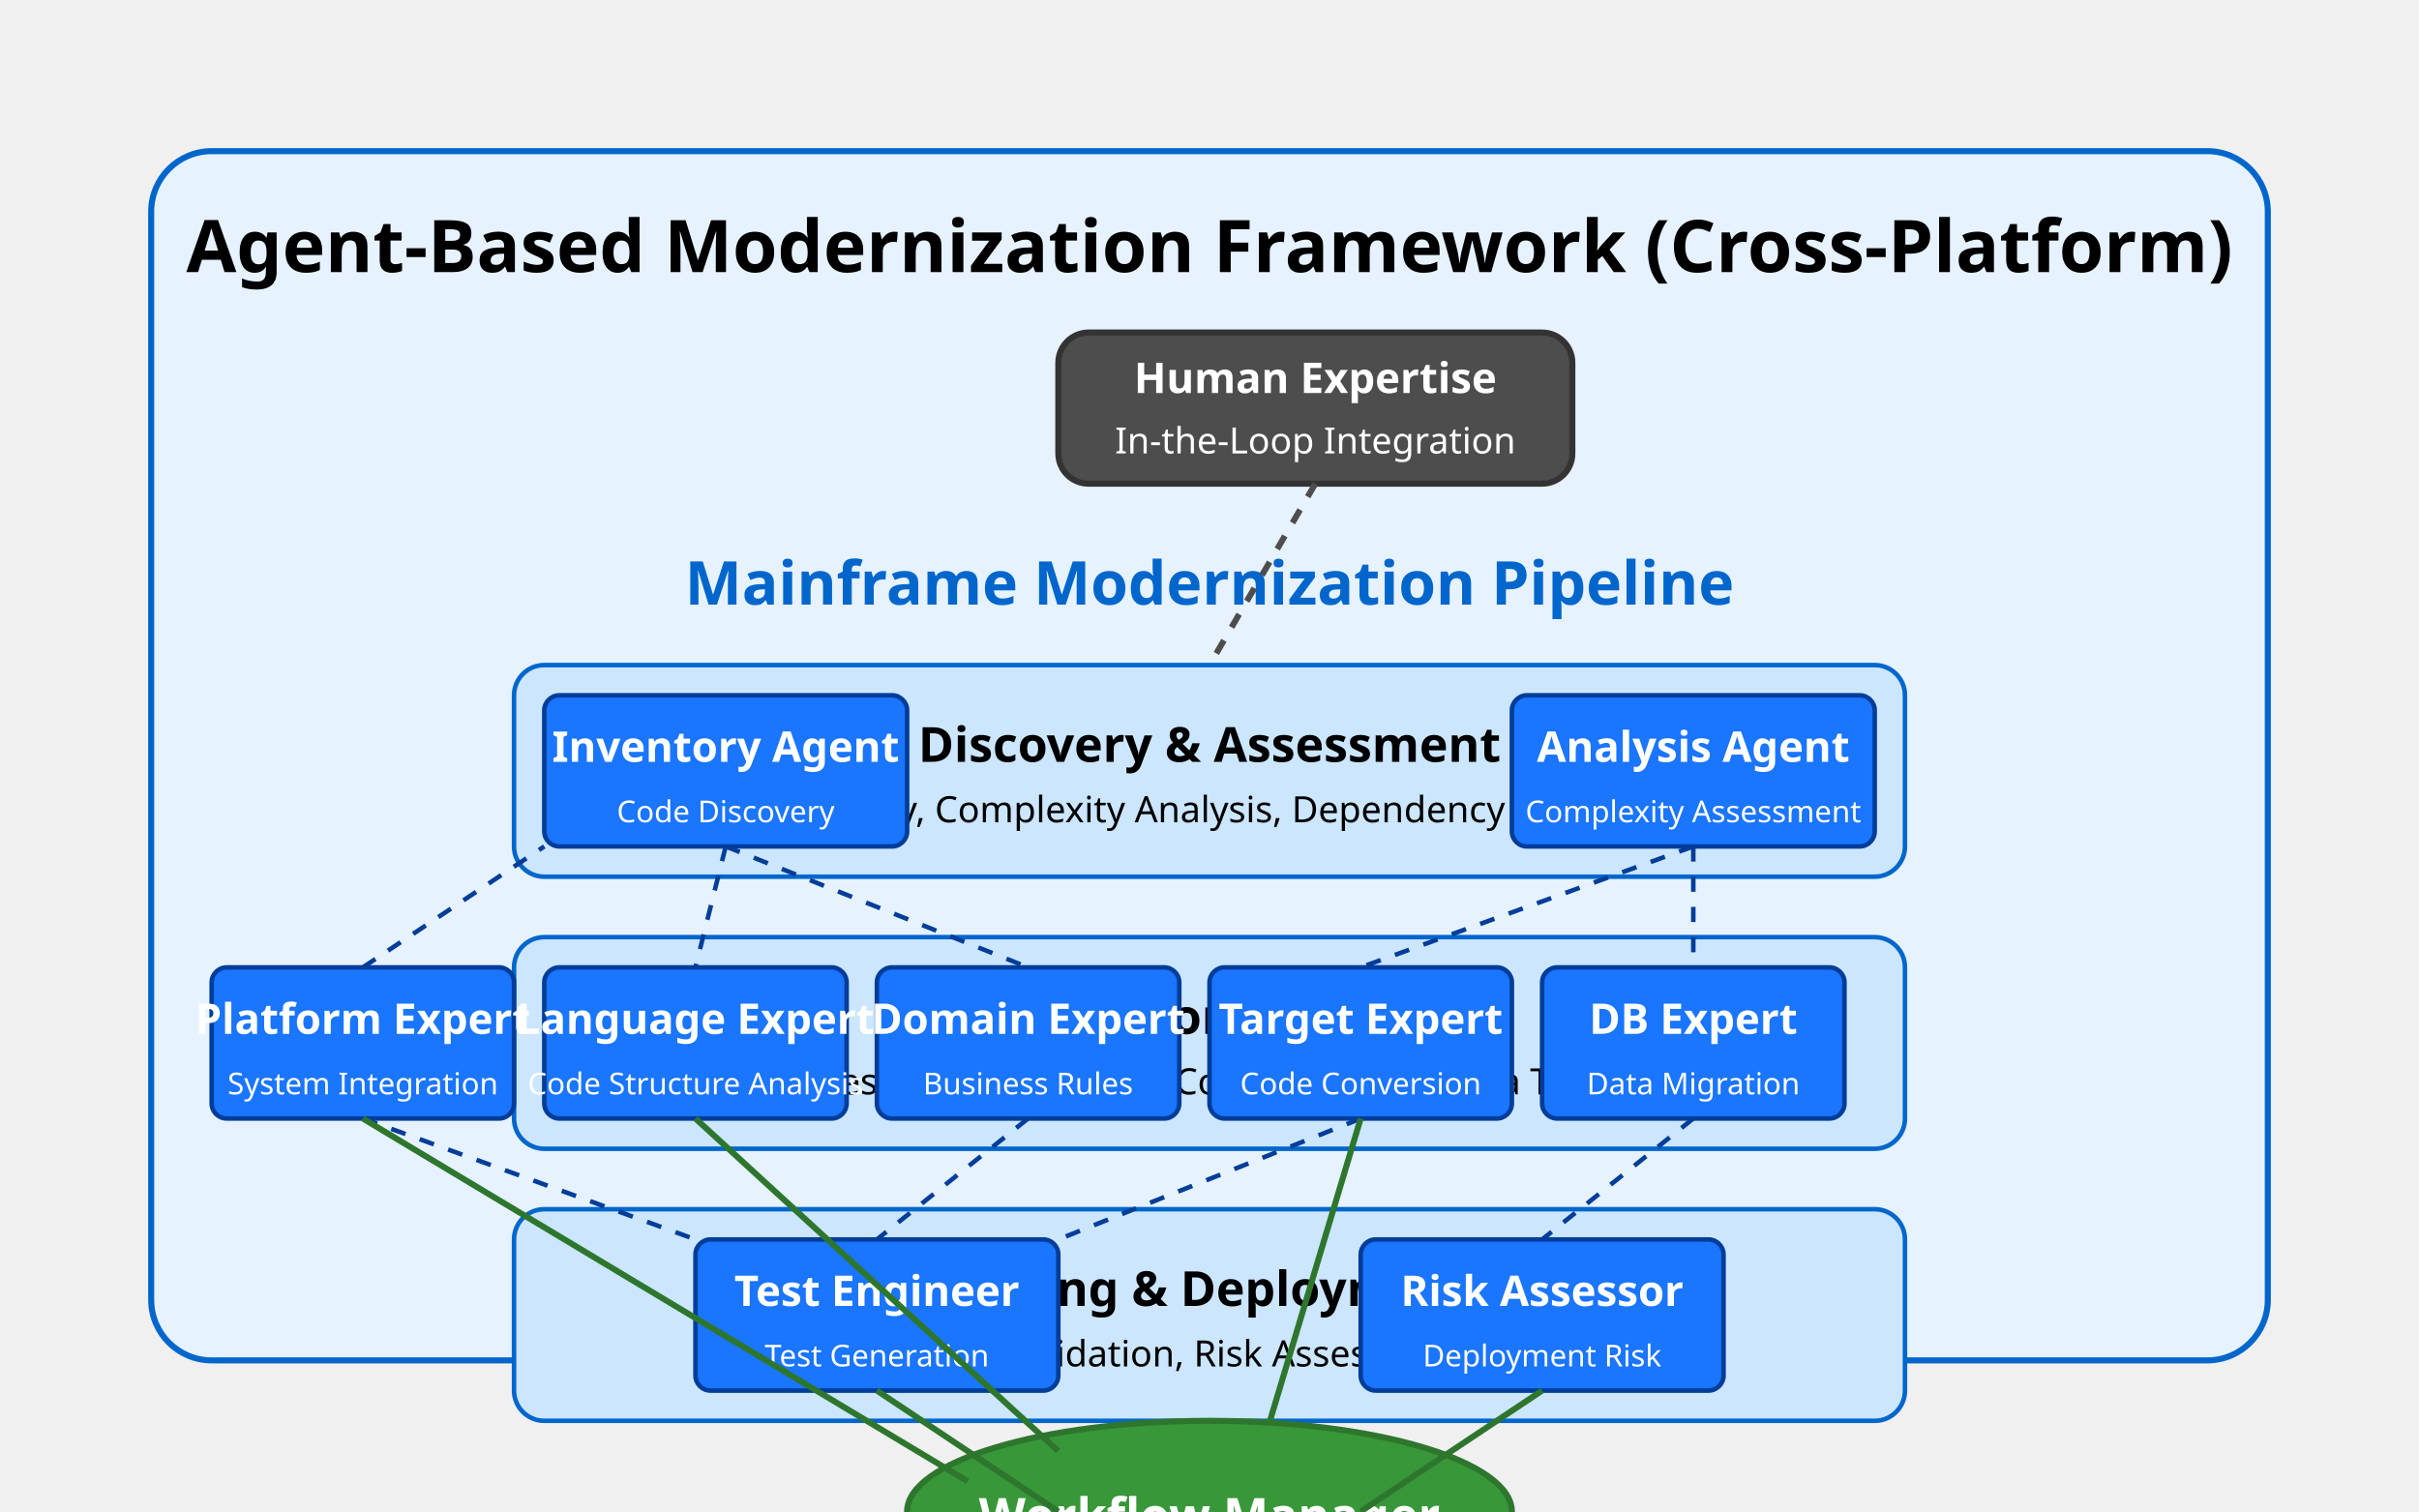
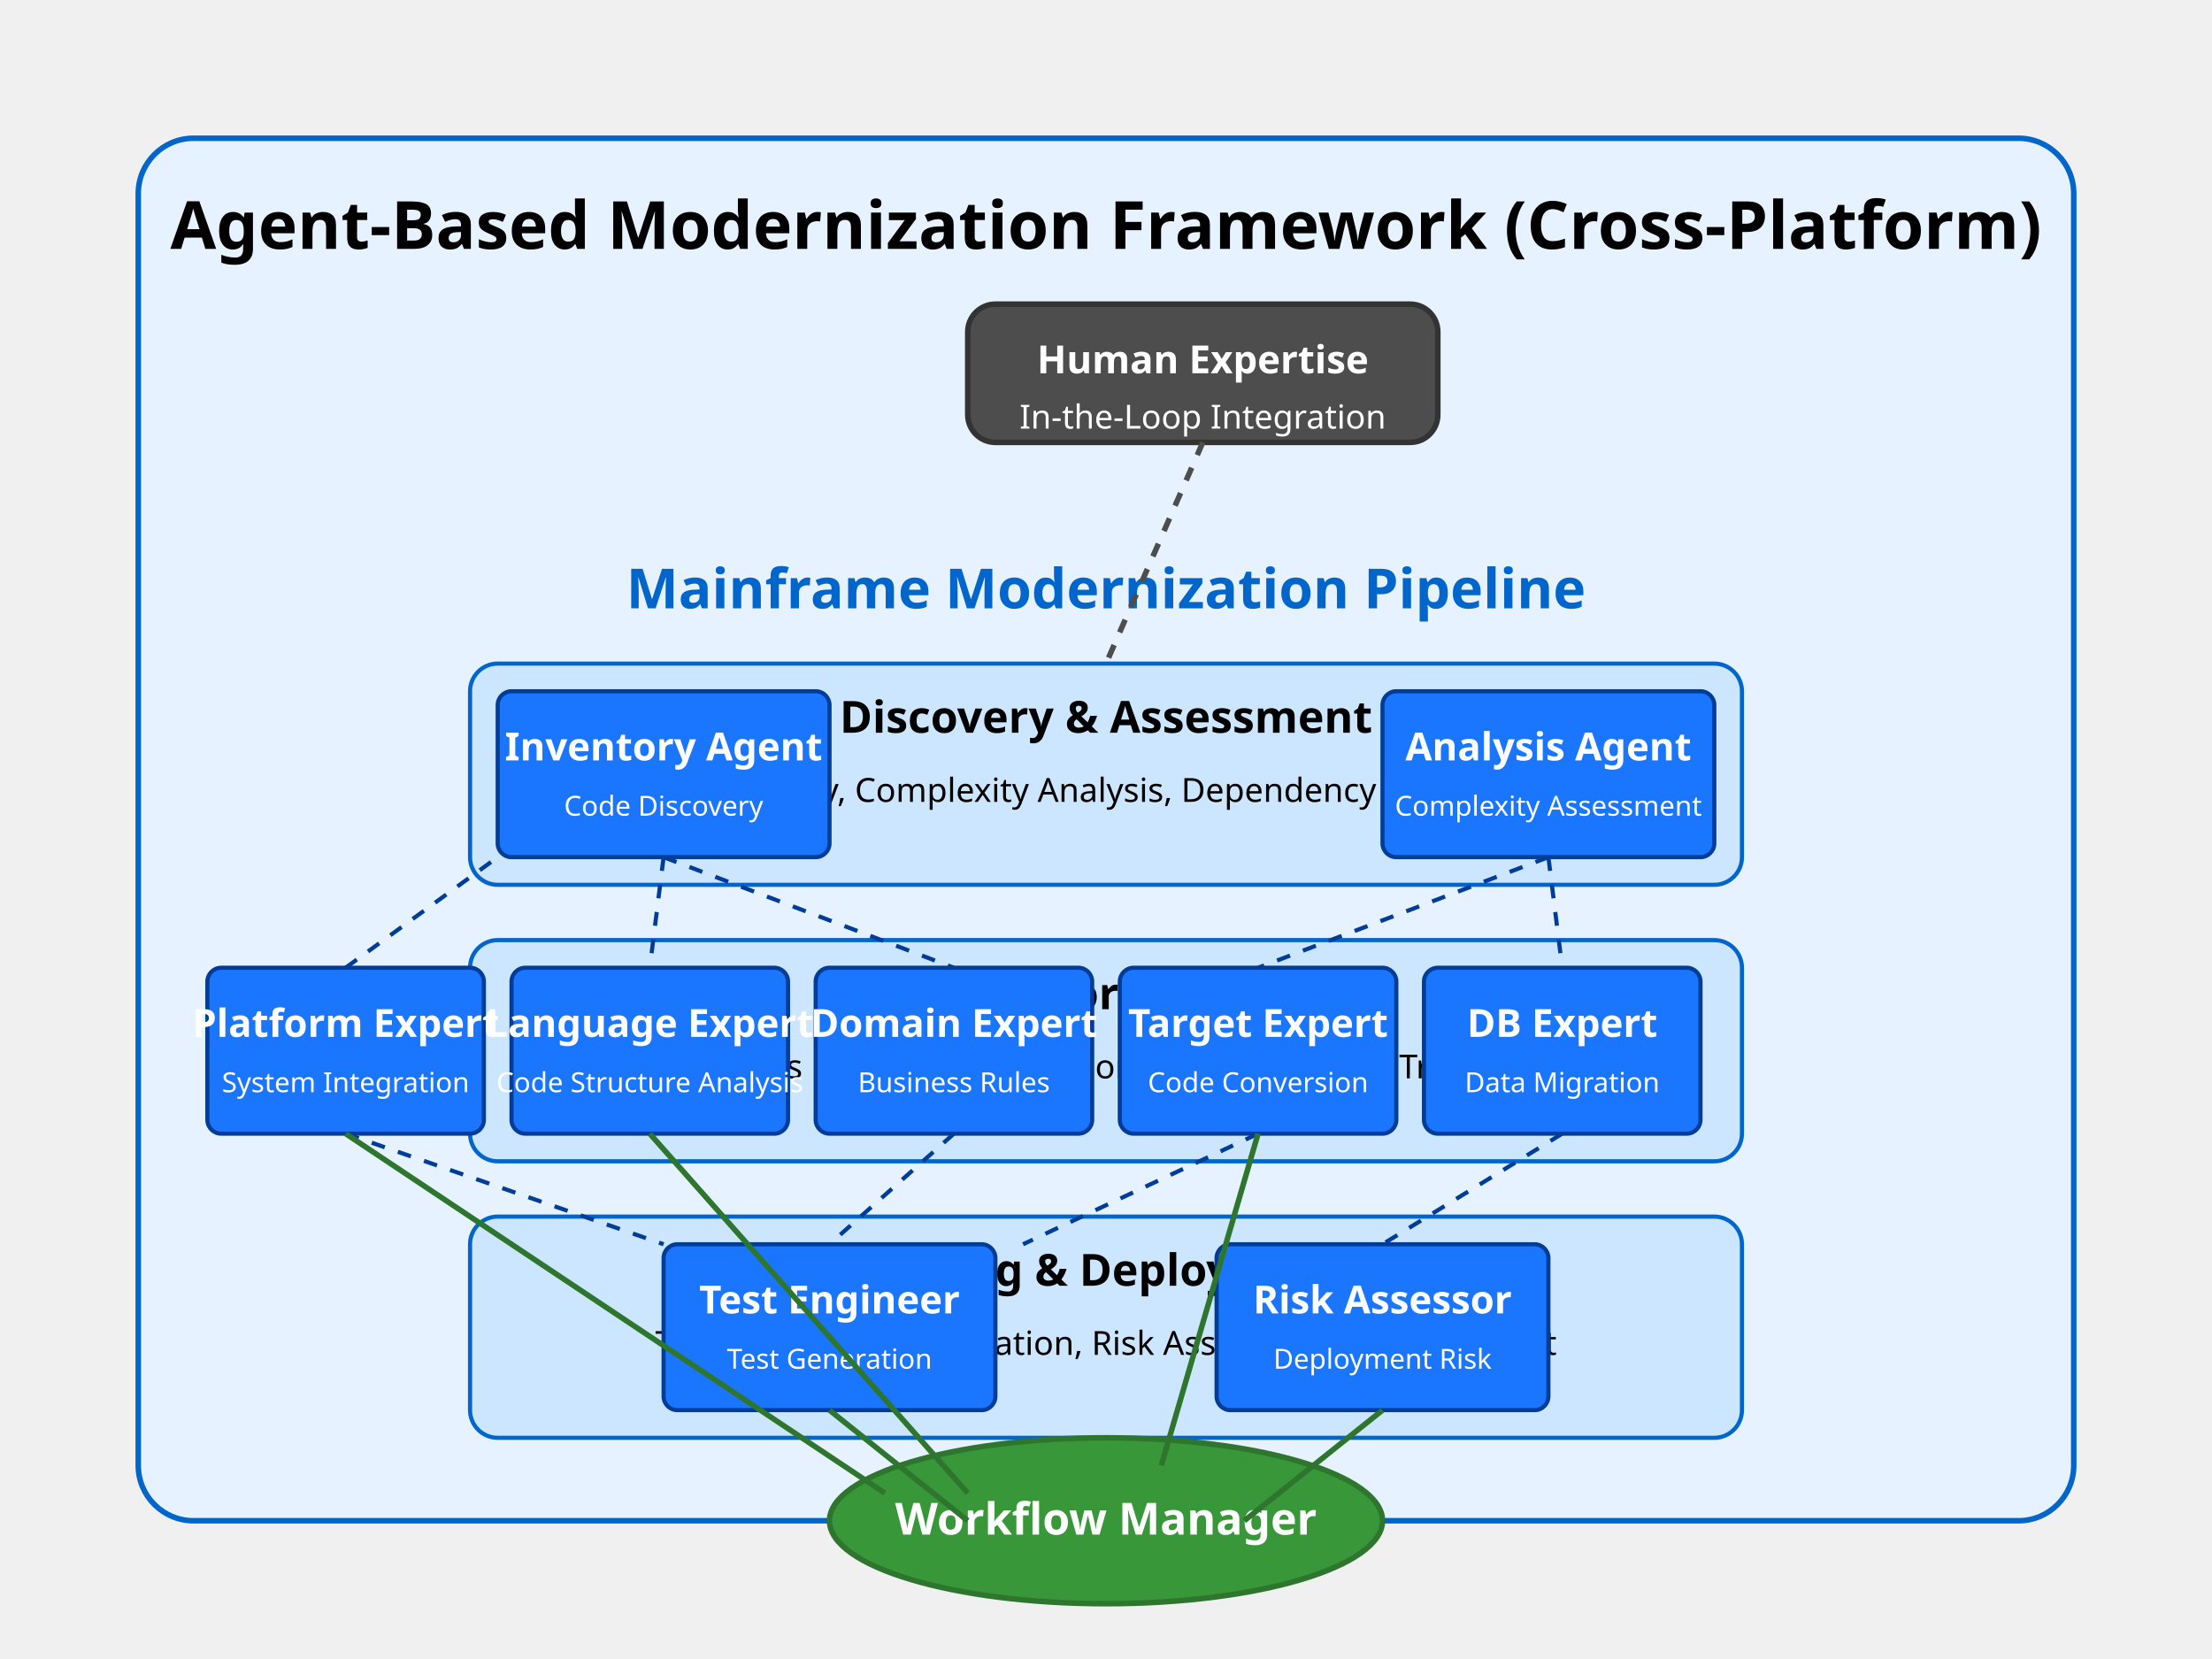
- <svg xmlns="http://www.w3.org/2000/svg" width="800" height="500" viewBox="0 0 800 500">
+ <svg xmlns="http://www.w3.org/2000/svg" width="800" height="600" viewBox="0 0 800 600">
  <style>
    text { font-family: sans-serif; }
  </style>
-   <rect x="50" y="50" width="700" height="400" rx="20" fill="#e6f2ff" stroke="#0066cc" stroke-width="2" />
+   <rect x="50" y="50" width="700" height="500" rx="20" fill="#e6f2ff" stroke="#0066cc" stroke-width="2" />
  <text x="400" y="90" font-size="24" font-weight="bold" text-anchor="middle">Agent-Based Modernization Framework (Cross-Platform)</text>
  <rect x="350" y="110" width="170" height="50" rx="10" fill="#4d4d4d" stroke="#333333" stroke-width="2" />
-   <text x="435" y="130" font-size="14" font-weight="bold" fill="white" text-anchor="middle">Human Expertise</text>
-   <text x="435" y="150" font-size="12" fill="white" text-anchor="middle">In-the-Loop Integration</text>
-   <text x="400" y="200" font-size="20" font-weight="bold" text-anchor="middle" fill="#0066cc">Mainframe Modernization Pipeline</text>
-   <rect x="170" y="220" width="460" height="70" rx="10" fill="#cce6ff" stroke="#0066cc" stroke-width="1.5" />
-   <text x="400" y="252" font-size="16" font-weight="bold" text-anchor="middle">Discovery &amp; Assessment</text>
-   <text x="400" y="272" font-size="12" text-anchor="middle">Inventory, Complexity Analysis, Dependency Mapping</text>
-   <rect x="180" y="230" width="120" height="50" rx="5" fill="#1a75ff" stroke="#003d99" stroke-width="1.5" />
-   <text x="240" y="252" font-size="14" font-weight="bold" fill="white" text-anchor="middle">Inventory Agent</text>
-   <text x="240" y="272" font-size="10" fill="white" text-anchor="middle">Code Discovery</text>
-   <rect x="500" y="230" width="120" height="50" rx="5" fill="#1a75ff" stroke="#003d99" stroke-width="1.5" />
-   <text x="560" y="252" font-size="14" font-weight="bold" fill="white" text-anchor="middle">Analysis Agent</text>
-   <text x="560" y="272" font-size="10" fill="white" text-anchor="middle">Complexity Assessment</text>
-   <rect x="170" y="310" width="460" height="70" rx="10" fill="#cce6ff" stroke="#0066cc" stroke-width="1.5" />
-   <text x="400" y="342" font-size="16" font-weight="bold" text-anchor="middle">Transformation</text>
-   <text x="400" y="362" font-size="12" text-anchor="middle">Business Rules Extraction, Code Conversion, Schema Transformation</text>
-   <rect x="180" y="320" width="100" height="50" rx="5" fill="#1a75ff" stroke="#003d99" stroke-width="1.5" />
-   <text x="230" y="342" font-size="14" font-weight="bold" fill="white" text-anchor="middle">Language Expert</text>
-   <text x="230" y="362" font-size="10" fill="white" text-anchor="middle">Code Structure Analysis</text>
-   <rect x="290" y="320" width="100" height="50" rx="5" fill="#1a75ff" stroke="#003d99" stroke-width="1.5" />
-   <text x="340" y="342" font-size="14" font-weight="bold" fill="white" text-anchor="middle">Domain Expert</text>
-   <text x="340" y="362" font-size="10" fill="white" text-anchor="middle">Business Rules</text>
-   <rect x="400" y="320" width="100" height="50" rx="5" fill="#1a75ff" stroke="#003d99" stroke-width="1.5" />
-   <text x="450" y="342" font-size="14" font-weight="bold" fill="white" text-anchor="middle">Target Expert</text>
-   <text x="450" y="362" font-size="10" fill="white" text-anchor="middle">Code Conversion</text>
-   <rect x="510" y="320" width="100" height="50" rx="5" fill="#1a75ff" stroke="#003d99" stroke-width="1.5" />
-   <text x="560" y="342" font-size="14" font-weight="bold" fill="white" text-anchor="middle">DB Expert</text>
-   <text x="560" y="362" font-size="10" fill="white" text-anchor="middle">Data Migration</text>
-   <rect x="170" y="400" width="460" height="70" rx="10" fill="#cce6ff" stroke="#0066cc" stroke-width="1.5" />
-   <text x="400" y="432" font-size="16" font-weight="bold" text-anchor="middle">Testing &amp; Deployment</text>
-   <text x="400" y="452" font-size="12" text-anchor="middle">Test Generation, Validation, Risk Assessment, Deployment</text>
-   <rect x="230" y="410" width="120" height="50" rx="5" fill="#1a75ff" stroke="#003d99" stroke-width="1.5" />
-   <text x="290" y="432" font-size="14" font-weight="bold" fill="white" text-anchor="middle">Test Engineer</text>
-   <text x="290" y="452" font-size="10" fill="white" text-anchor="middle">Test Generation</text>
-   <rect x="450" y="410" width="120" height="50" rx="5" fill="#1a75ff" stroke="#003d99" stroke-width="1.5" />
-   <text x="510" y="432" font-size="14" font-weight="bold" fill="white" text-anchor="middle">Risk Assessor</text>
-   <text x="510" y="452" font-size="10" fill="white" text-anchor="middle">Deployment Risk</text>
-   <rect x="70" y="320" width="100" height="50" rx="5" fill="#1a75ff" stroke="#003d99" stroke-width="1.5" />
-   <text x="120" y="342" font-size="14" font-weight="bold" fill="white" text-anchor="middle">Platform Expert</text>
-   <text x="120" y="362" font-size="10" fill="white" text-anchor="middle">System Integration</text>
-   <ellipse cx="400" cy="500" rx="100" ry="30" fill="#389738" stroke="#2e762e" stroke-width="2" />
-   <text x="400" y="507" font-size="16" font-weight="bold" fill="white" text-anchor="middle">Workflow Manager</text>
-   <line x1="435" y1="160" x2="400" y2="220" stroke="#4d4d4d" stroke-width="2" stroke-dasharray="5,5" />
-   <line x1="240" y1="280" x2="230" y2="320" stroke="#003d99" stroke-width="1.5" stroke-dasharray="5,5" />
-   <line x1="240" y1="280" x2="340" y2="320" stroke="#003d99" stroke-width="1.5" stroke-dasharray="5,5" />
-   <line x1="560" y1="280" x2="450" y2="320" stroke="#003d99" stroke-width="1.5" stroke-dasharray="5,5" />
-   <line x1="560" y1="280" x2="560" y2="320" stroke="#003d99" stroke-width="1.5" stroke-dasharray="5,5" />
-   <line x1="340" y1="370" x2="290" y2="410" stroke="#003d99" stroke-width="1.5" stroke-dasharray="5,5" />
-   <line x1="450" y1="370" x2="350" y2="410" stroke="#003d99" stroke-width="1.5" stroke-dasharray="5,5" />
-   <line x1="560" y1="370" x2="510" y2="410" stroke="#003d99" stroke-width="1.5" stroke-dasharray="5,5" />
-   <line x1="120" y1="370" x2="230" y2="410" stroke="#003d99" stroke-width="1.5" stroke-dasharray="5,5" />
-   <line x1="120" y1="320" x2="180" y2="280" stroke="#003d99" stroke-width="1.5" stroke-dasharray="5,5" />
-   <line x1="290" y1="460" x2="350" y2="500" stroke="#2e762e" stroke-width="2" />
-   <line x1="510" y1="460" x2="450" y2="500" stroke="#2e762e" stroke-width="2" />
-   <line x1="230" y1="370" x2="350" y2="480" stroke="#2e762e" stroke-width="2" />
-   <line x1="450" y1="370" x2="420" y2="470" stroke="#2e762e" stroke-width="2" />
-   <line x1="120" y1="370" x2="320" y2="490" stroke="#2e762e" stroke-width="2" />
+   <text x="435" y="135" font-size="14" font-weight="bold" fill="white" text-anchor="middle">Human Expertise</text>
+   <text x="435" y="155" font-size="12" fill="white" text-anchor="middle">In-the-Loop Integration</text>
+   <text x="400" y="220" font-size="20" font-weight="bold" text-anchor="middle" fill="#0066cc">Mainframe Modernization Pipeline</text>
+   <rect x="170" y="240" width="460" height="80" rx="10" fill="#cce6ff" stroke="#0066cc" stroke-width="1.5" />
+   <text x="400" y="265" font-size="16" font-weight="bold" text-anchor="middle">Discovery &amp; Assessment</text>
+   <text x="400" y="290" font-size="12" text-anchor="middle">Inventory, Complexity Analysis, Dependency Mapping</text>
+   <rect x="180" y="250" width="120" height="60" rx="5" fill="#1a75ff" stroke="#003d99" stroke-width="1.5" />
+   <text x="240" y="275" font-size="14" font-weight="bold" fill="white" text-anchor="middle">Inventory Agent</text>
+   <text x="240" y="295" font-size="10" fill="white" text-anchor="middle">Code Discovery</text>
+   <rect x="500" y="250" width="120" height="60" rx="5" fill="#1a75ff" stroke="#003d99" stroke-width="1.5" />
+   <text x="560" y="275" font-size="14" font-weight="bold" fill="white" text-anchor="middle">Analysis Agent</text>
+   <text x="560" y="295" font-size="10" fill="white" text-anchor="middle">Complexity Assessment</text>
+   <rect x="170" y="340" width="460" height="80" rx="10" fill="#cce6ff" stroke="#0066cc" stroke-width="1.5" />
+   <text x="400" y="365" font-size="16" font-weight="bold" text-anchor="middle">Transformation</text>
+   <text x="400" y="390" font-size="12" text-anchor="middle">Business Rules Extraction, Code Conversion, Schema Transformation</text>
+   <rect x="75" y="350" width="100" height="60" rx="5" fill="#1a75ff" stroke="#003d99" stroke-width="1.5" />
+   <text x="125" y="375" font-size="14" font-weight="bold" fill="white" text-anchor="middle">Platform Expert</text>
+   <text x="125" y="395" font-size="10" fill="white" text-anchor="middle">System Integration</text>
+   <rect x="185" y="350" width="100" height="60" rx="5" fill="#1a75ff" stroke="#003d99" stroke-width="1.5" />
+   <text x="235" y="375" font-size="14" font-weight="bold" fill="white" text-anchor="middle">Language Expert</text>
+   <text x="235" y="395" font-size="10" fill="white" text-anchor="middle">Code Structure Analysis</text>
+   <rect x="295" y="350" width="100" height="60" rx="5" fill="#1a75ff" stroke="#003d99" stroke-width="1.5" />
+   <text x="345" y="375" font-size="14" font-weight="bold" fill="white" text-anchor="middle">Domain Expert</text>
+   <text x="345" y="395" font-size="10" fill="white" text-anchor="middle">Business Rules</text>
+   <rect x="405" y="350" width="100" height="60" rx="5" fill="#1a75ff" stroke="#003d99" stroke-width="1.5" />
+   <text x="455" y="375" font-size="14" font-weight="bold" fill="white" text-anchor="middle">Target Expert</text>
+   <text x="455" y="395" font-size="10" fill="white" text-anchor="middle">Code Conversion</text>
+   <rect x="515" y="350" width="100" height="60" rx="5" fill="#1a75ff" stroke="#003d99" stroke-width="1.5" />
+   <text x="565" y="375" font-size="14" font-weight="bold" fill="white" text-anchor="middle">DB Expert</text>
+   <text x="565" y="395" font-size="10" fill="white" text-anchor="middle">Data Migration</text>
+   <rect x="170" y="440" width="460" height="80" rx="10" fill="#cce6ff" stroke="#0066cc" stroke-width="1.5" />
+   <text x="400" y="465" font-size="16" font-weight="bold" text-anchor="middle">Testing &amp; Deployment</text>
+   <text x="400" y="490" font-size="12" text-anchor="middle">Test Generation, Validation, Risk Assessment, Deployment</text>
+   <rect x="240" y="450" width="120" height="60" rx="5" fill="#1a75ff" stroke="#003d99" stroke-width="1.5" />
+   <text x="300" y="475" font-size="14" font-weight="bold" fill="white" text-anchor="middle">Test Engineer</text>
+   <text x="300" y="495" font-size="10" fill="white" text-anchor="middle">Test Generation</text>
+   <rect x="440" y="450" width="120" height="60" rx="5" fill="#1a75ff" stroke="#003d99" stroke-width="1.5" />
+   <text x="500" y="475" font-size="14" font-weight="bold" fill="white" text-anchor="middle">Risk Assessor</text>
+   <text x="500" y="495" font-size="10" fill="white" text-anchor="middle">Deployment Risk</text>
+   <ellipse cx="400" cy="550" rx="100" ry="30" fill="#389738" stroke="#2e762e" stroke-width="2" />
+   <text x="400" y="555" font-size="16" font-weight="bold" fill="white" text-anchor="middle">Workflow Manager</text>
+   <line x1="435" y1="160" x2="400" y2="240" stroke="#4d4d4d" stroke-width="2" stroke-dasharray="5,5" />
+   <line x1="240" y1="310" x2="235" y2="350" stroke="#003d99" stroke-width="1.5" stroke-dasharray="5,5" />
+   <line x1="240" y1="310" x2="345" y2="350" stroke="#003d99" stroke-width="1.5" stroke-dasharray="5,5" />
+   <line x1="560" y1="310" x2="455" y2="350" stroke="#003d99" stroke-width="1.5" stroke-dasharray="5,5" />
+   <line x1="560" y1="310" x2="565" y2="350" stroke="#003d99" stroke-width="1.5" stroke-dasharray="5,5" />
+   <line x1="345" y1="410" x2="300" y2="450" stroke="#003d99" stroke-width="1.5" stroke-dasharray="5,5" />
+   <line x1="455" y1="410" x2="370" y2="450" stroke="#003d99" stroke-width="1.5" stroke-dasharray="5,5" />
+   <line x1="565" y1="410" x2="500" y2="450" stroke="#003d99" stroke-width="1.5" stroke-dasharray="5,5" />
+   <line x1="125" y1="410" x2="240" y2="450" stroke="#003d99" stroke-width="1.5" stroke-dasharray="5,5" />
+   <line x1="125" y1="350" x2="180" y2="310" stroke="#003d99" stroke-width="1.5" stroke-dasharray="5,5" />
+   <line x1="300" y1="510" x2="350" y2="550" stroke="#2e762e" stroke-width="2" />
+   <line x1="500" y1="510" x2="450" y2="550" stroke="#2e762e" stroke-width="2" />
+   <line x1="235" y1="410" x2="350" y2="540" stroke="#2e762e" stroke-width="2" />
+   <line x1="455" y1="410" x2="420" y2="530" stroke="#2e762e" stroke-width="2" />
+   <line x1="125" y1="410" x2="320" y2="540" stroke="#2e762e" stroke-width="2" />
</svg>
